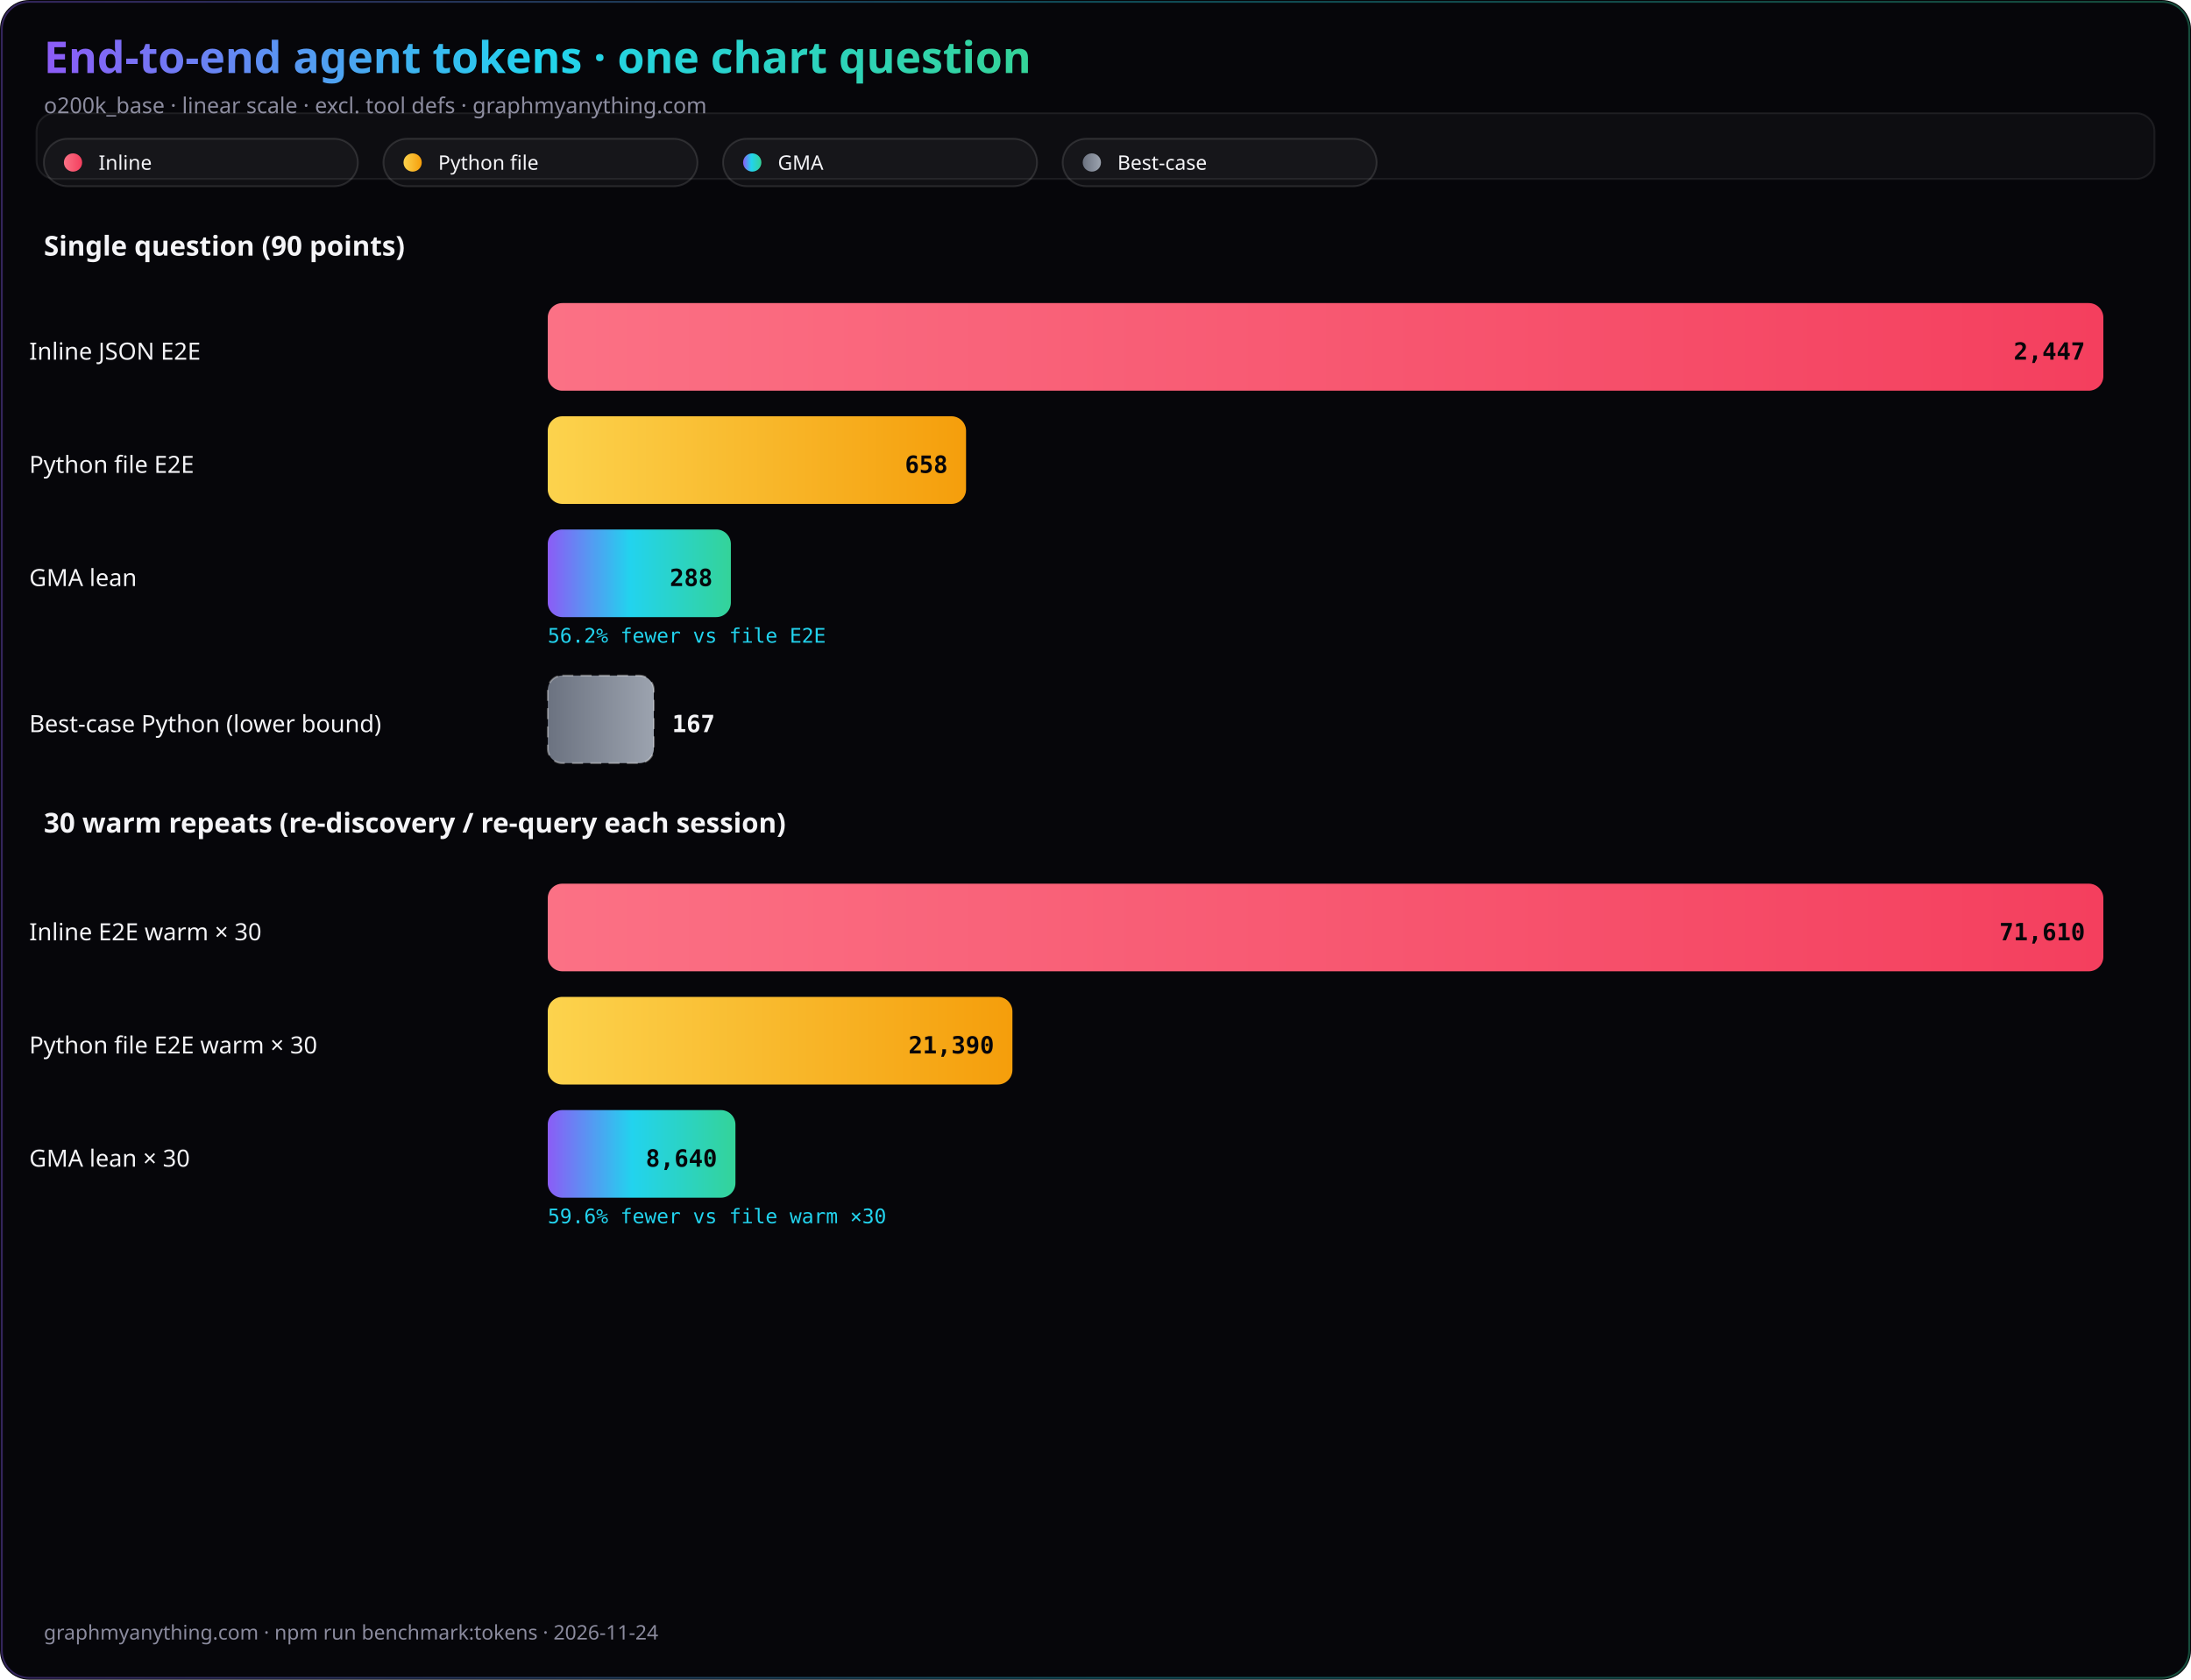
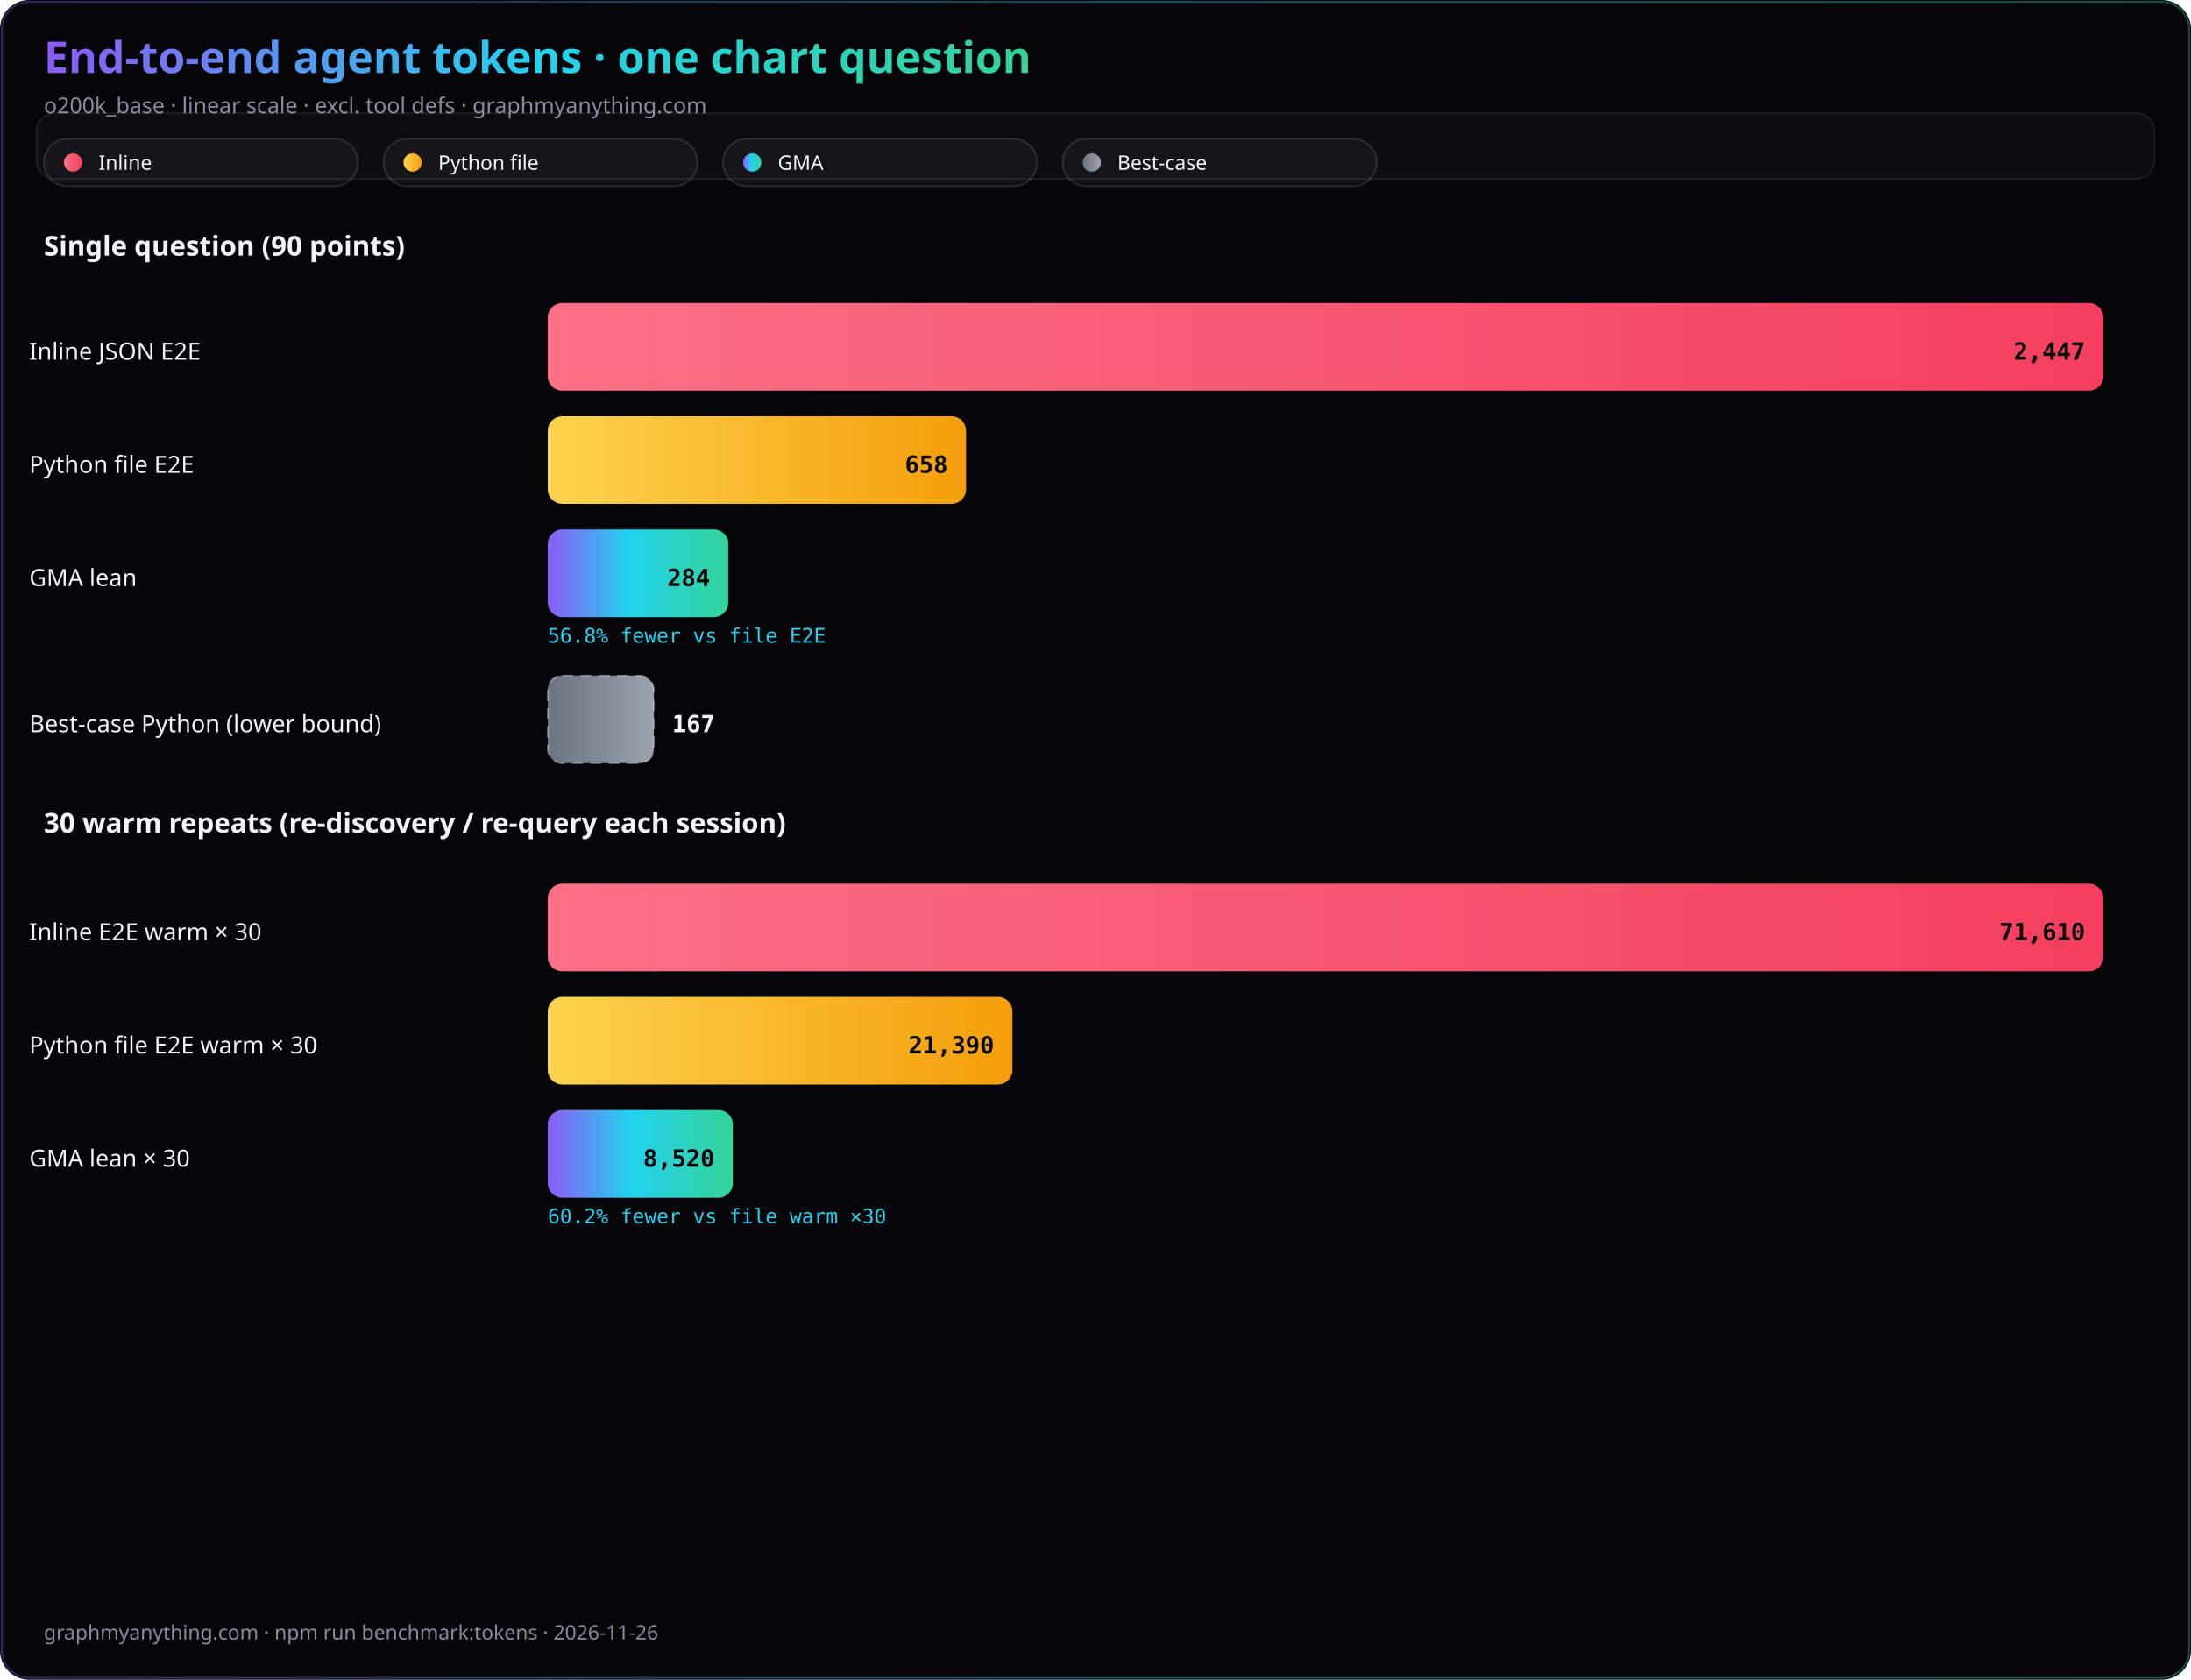
<svg xmlns="http://www.w3.org/2000/svg" width="1200" height="920" viewBox="0 0 1200 920">
  <defs>
    <linearGradient id="grad-file_e2e" x1="0" y1="0" x2="1" y2="0">
      <stop offset="0%" stop-color="#fcd34d" />
      <stop offset="100%" stop-color="#f59e0b" />
    </linearGradient>
    <linearGradient id="grad-inline_e2e" x1="0" y1="0" x2="1" y2="0">
      <stop offset="0%" stop-color="#fb7185" />
      <stop offset="100%" stop-color="#f43f5e" />
    </linearGradient>
    <linearGradient id="grad-gma" x1="0" y1="0" x2="1" y2="0">
      <stop offset="0%" stop-color="#8b5cf6" />
      <stop offset="45%" stop-color="#22d3ee" />
      <stop offset="100%" stop-color="#34d399" />
    </linearGradient>
    <linearGradient id="grad-best" x1="0" y1="0" x2="1" y2="0">
      <stop offset="0%" stop-color="#6b7280" />
      <stop offset="100%" stop-color="#9ca3af" />
    </linearGradient>
    <linearGradient id="title-grad" x1="0" y1="0" x2="1" y2="0">
      <stop offset="0%" stop-color="#8b5cf6" />
      <stop offset="50%" stop-color="#22d3ee" />
      <stop offset="100%" stop-color="#34d399" />
    </linearGradient>
  </defs>
  <rect width="100%" height="100%" fill="#06060a" rx="16" />
  <rect x="1" y="1" width="1198" height="918" rx="15" fill="none" stroke="url(#title-grad)" stroke-opacity="0.35" />
  <text x="24" y="40" fill="url(#title-grad)" font-family="system-ui,sans-serif" font-size="24" font-weight="700">End-to-end agent tokens · one chart question</text>
  <text x="24" y="62" fill="#8b8b9e" font-family="system-ui,sans-serif" font-size="12">o200k_base · linear scale · excl. tool defs · graphmyanything.com</text>
  <rect x="20" y="62" width="1160" height="36" rx="10" fill="rgba(255,255,255,0.03)" stroke="rgba(255,255,255,0.08)" />
  <g transform="translate(24, 76)">
    <rect width="172" height="26" rx="13" fill="rgba(255,255,255,0.04)" stroke="rgba(255,255,255,0.12)" />
    <circle cx="16" cy="13" r="5" fill="url(#grad-inline_e2e)" />
    <text x="30" y="17" fill="#f4f4f7" font-size="11" font-family="system-ui,sans-serif">Inline</text>
  </g>
  <g transform="translate(210, 76)">
    <rect width="172" height="26" rx="13" fill="rgba(255,255,255,0.04)" stroke="rgba(255,255,255,0.12)" />
    <circle cx="16" cy="13" r="5" fill="url(#grad-file_e2e)" />
    <text x="30" y="17" fill="#f4f4f7" font-size="11" font-family="system-ui,sans-serif">Python file</text>
  </g>
  <g transform="translate(396, 76)">
    <rect width="172" height="26" rx="13" fill="rgba(255,255,255,0.04)" stroke="rgba(255,255,255,0.12)" />
    <circle cx="16" cy="13" r="5" fill="url(#grad-gma)" />
    <text x="30" y="17" fill="#f4f4f7" font-size="11" font-family="system-ui,sans-serif">GMA</text>
  </g>
  <g transform="translate(582, 76)">
    <rect width="172" height="26" rx="13" fill="rgba(255,255,255,0.04)" stroke="rgba(255,255,255,0.12)" />
    <circle cx="16" cy="13" r="5" fill="url(#grad-best)" />
    <text x="30" y="17" fill="#f4f4f7" font-size="11" font-family="system-ui,sans-serif">Best-case</text>
  </g>
  <text x="24" y="140" fill="#f4f4f7" font-size="15" font-weight="600" font-family="system-ui,sans-serif">Single question (90 points)</text>
  <text x="16" y="197" fill="#f4f4f7" font-family="system-ui,sans-serif" font-size="13" font-weight="500">Inline JSON E2E</text>
  <rect x="300" y="166" width="852.0" height="48" rx="8" fill="url(#grad-inline_e2e)" />
  <text x="1142.0" y="197" text-anchor="end" fill="#06060a" font-family="ui-monospace,monospace" font-size="13" font-weight="700">2,447</text>
  <text x="16" y="259" fill="#f4f4f7" font-family="system-ui,sans-serif" font-size="13" font-weight="500">Python file E2E</text>
  <rect x="300" y="228" width="229.1" height="48" rx="8" fill="url(#grad-file_e2e)" />
  <text x="519.1" y="259" text-anchor="end" fill="#06060a" font-family="ui-monospace,monospace" font-size="13" font-weight="700">658</text>
  <text x="16" y="321" fill="#f4f4f7" font-family="system-ui,sans-serif" font-size="13" font-weight="500">GMA lean</text>
-   <rect x="300" y="290" width="100.3" height="48" rx="8" fill="url(#grad-gma)" />
-   <text x="390.3" y="321" text-anchor="end" fill="#06060a" font-family="ui-monospace,monospace" font-size="13" font-weight="700">288</text>
-   <text x="300" y="352" fill="#22d3ee" font-family="ui-monospace,monospace" font-size="11">56.2% fewer vs file E2E</text>
+   <rect x="300" y="290" width="98.9" height="48" rx="8" fill="url(#grad-gma)" />
+   <text x="388.9" y="321" text-anchor="end" fill="#06060a" font-family="ui-monospace,monospace" font-size="13" font-weight="700">284</text>
+   <text x="300" y="352" fill="#22d3ee" font-family="ui-monospace,monospace" font-size="11">56.8% fewer vs file E2E</text>
  <text x="16" y="401" fill="#f4f4f7" font-family="system-ui,sans-serif" font-size="13" font-weight="500">Best-case Python (lower bound)</text>
  <rect x="300" y="370" width="58.1" height="48" rx="8" fill="url(#grad-best)" stroke-dasharray="6 4" stroke="rgba(255,255,255,0.35)" stroke-width="1" />
  <text x="368.1" y="401" fill="#f4f4f7" font-family="ui-monospace,monospace" font-size="13" font-weight="600">167</text>
  <text x="24" y="456" fill="#f4f4f7" font-size="15" font-weight="600" font-family="system-ui,sans-serif">30 warm repeats (re-discovery / re-query each session)</text>
  <text x="16" y="515" fill="#f4f4f7" font-family="system-ui,sans-serif" font-size="13" font-weight="500">Inline E2E warm × 30</text>
  <rect x="300" y="484" width="852.0" height="48" rx="8" fill="url(#grad-inline_e2e)" />
  <text x="1142.0" y="515" text-anchor="end" fill="#06060a" font-family="ui-monospace,monospace" font-size="13" font-weight="700">71,610</text>
  <text x="16" y="577" fill="#f4f4f7" font-family="system-ui,sans-serif" font-size="13" font-weight="500">Python file E2E warm × 30</text>
  <rect x="300" y="546" width="254.5" height="48" rx="8" fill="url(#grad-file_e2e)" />
  <text x="544.5" y="577" text-anchor="end" fill="#06060a" font-family="ui-monospace,monospace" font-size="13" font-weight="700">21,390</text>
  <text x="16" y="639" fill="#f4f4f7" font-family="system-ui,sans-serif" font-size="13" font-weight="500">GMA lean × 30</text>
-   <rect x="300" y="608" width="102.8" height="48" rx="8" fill="url(#grad-gma)" />
-   <text x="392.8" y="639" text-anchor="end" fill="#06060a" font-family="ui-monospace,monospace" font-size="13" font-weight="700">8,640</text>
-   <text x="300" y="670" fill="#22d3ee" font-family="ui-monospace,monospace" font-size="11">59.6% fewer vs file warm ×30</text>
-   <text x="24" y="898" fill="#8b8b9e" font-size="11" font-family="system-ui,sans-serif">graphmyanything.com · npm run benchmark:tokens · 2026-11-24</text>
+   <rect x="300" y="608" width="101.4" height="48" rx="8" fill="url(#grad-gma)" />
+   <text x="391.4" y="639" text-anchor="end" fill="#06060a" font-family="ui-monospace,monospace" font-size="13" font-weight="700">8,520</text>
+   <text x="300" y="670" fill="#22d3ee" font-family="ui-monospace,monospace" font-size="11">60.2% fewer vs file warm ×30</text>
+   <text x="24" y="898" fill="#8b8b9e" font-size="11" font-family="system-ui,sans-serif">graphmyanything.com · npm run benchmark:tokens · 2026-11-26</text>
</svg>
